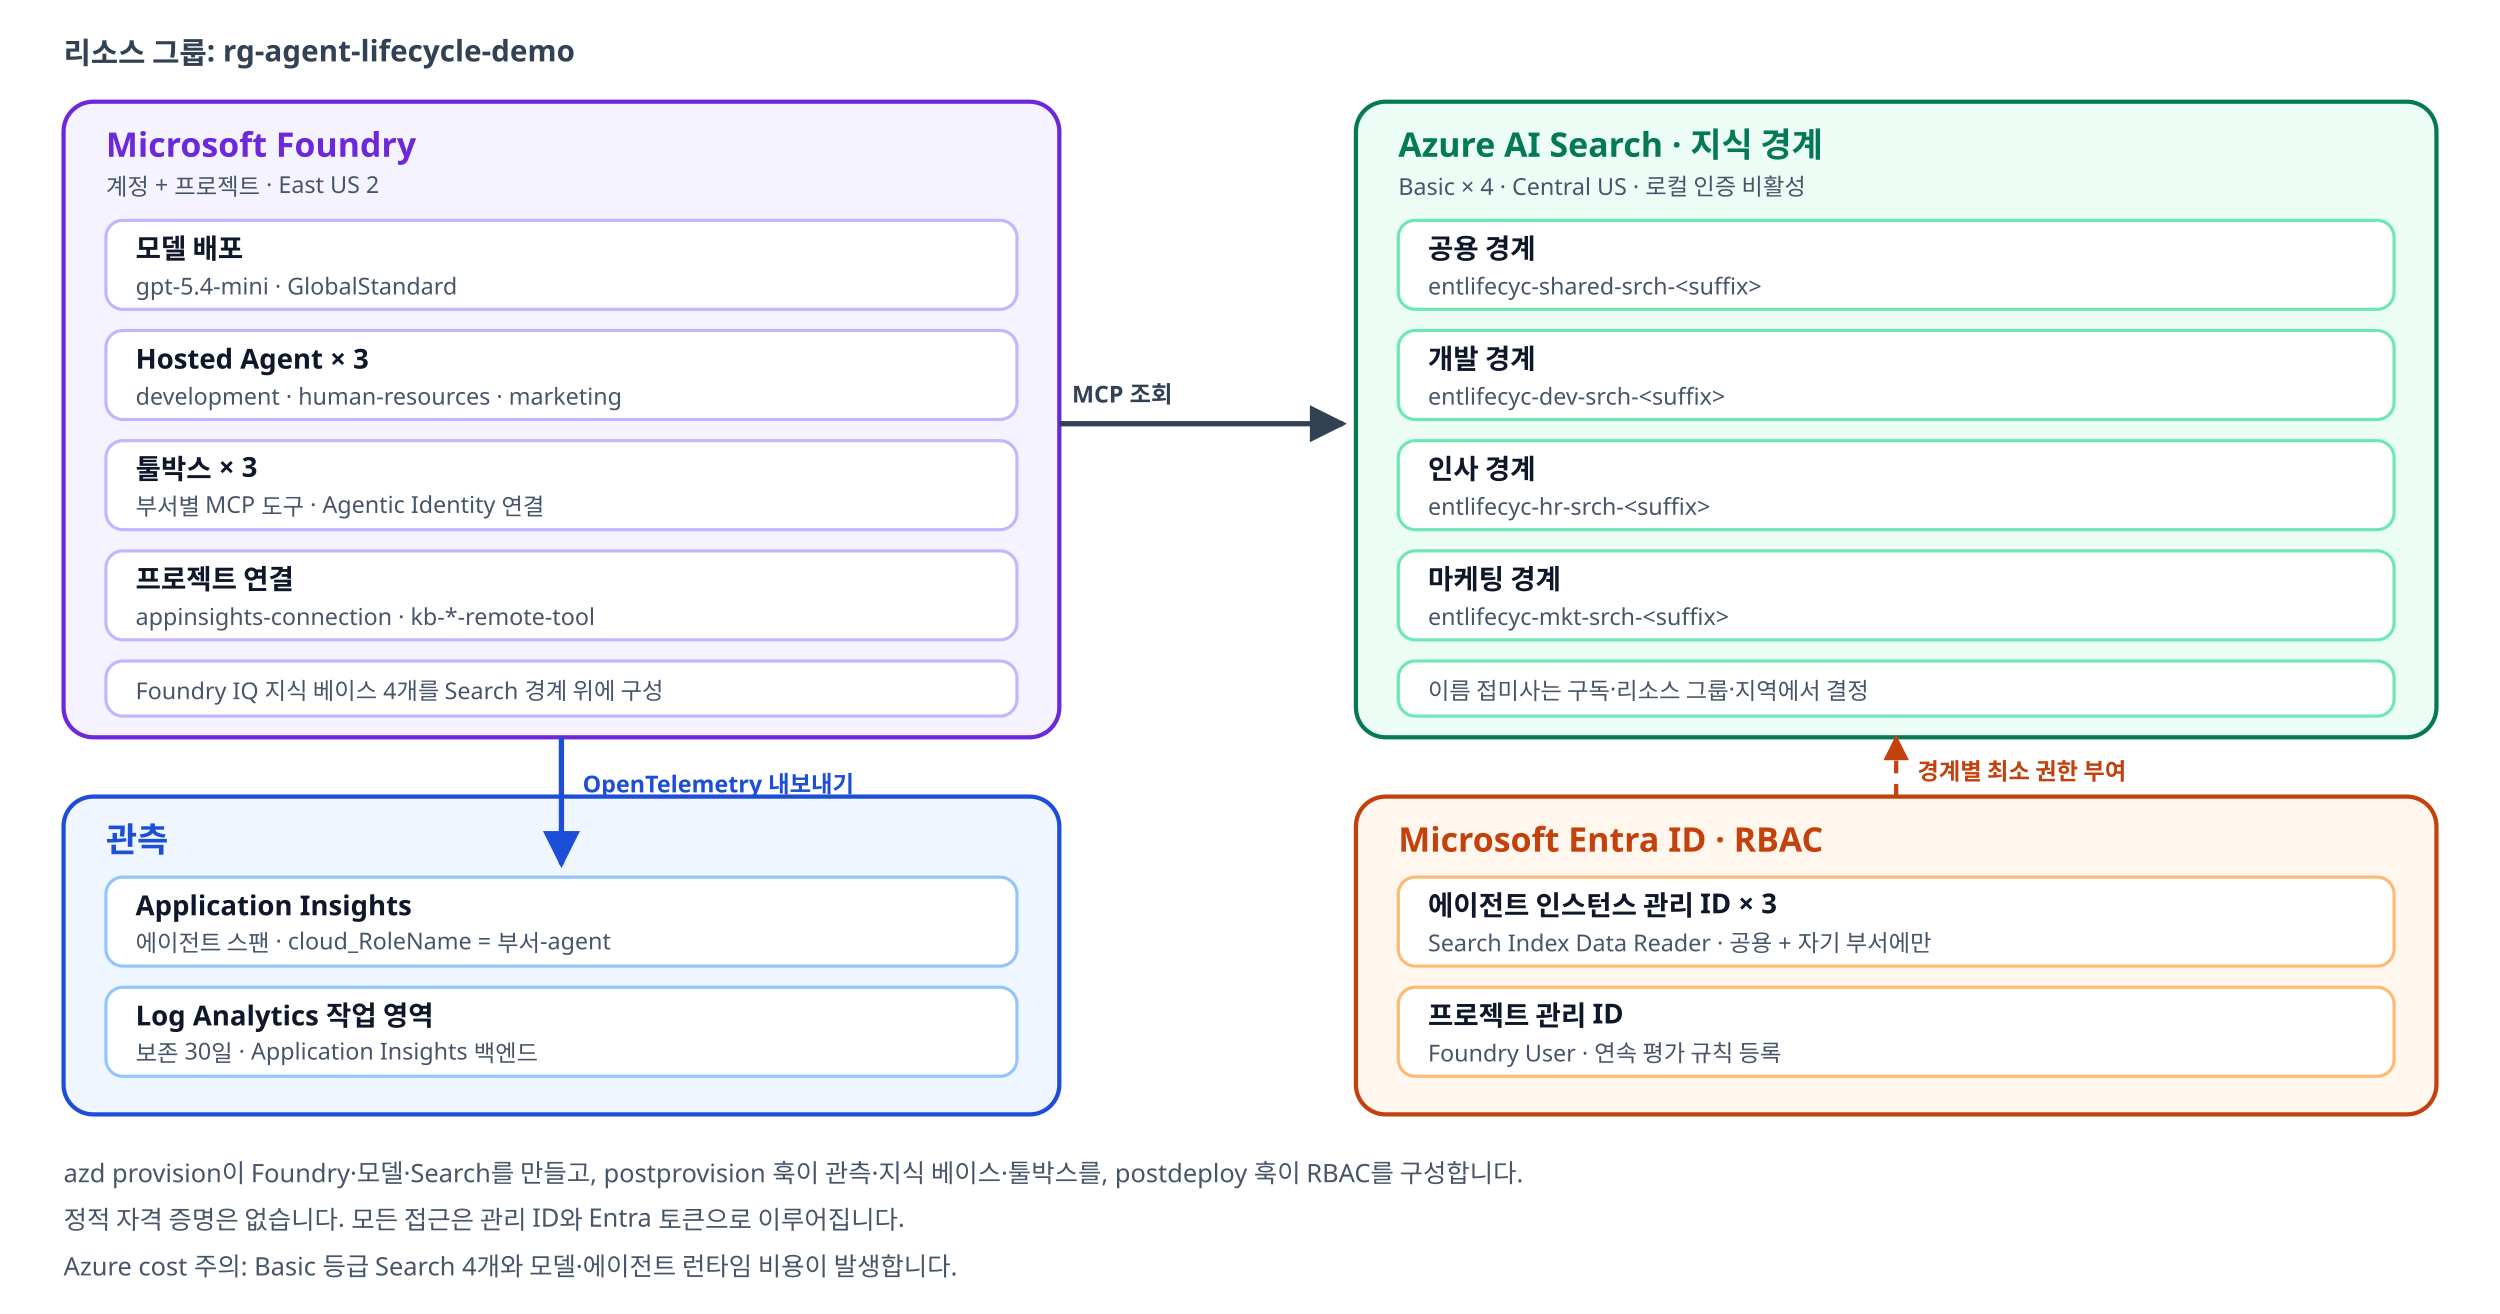
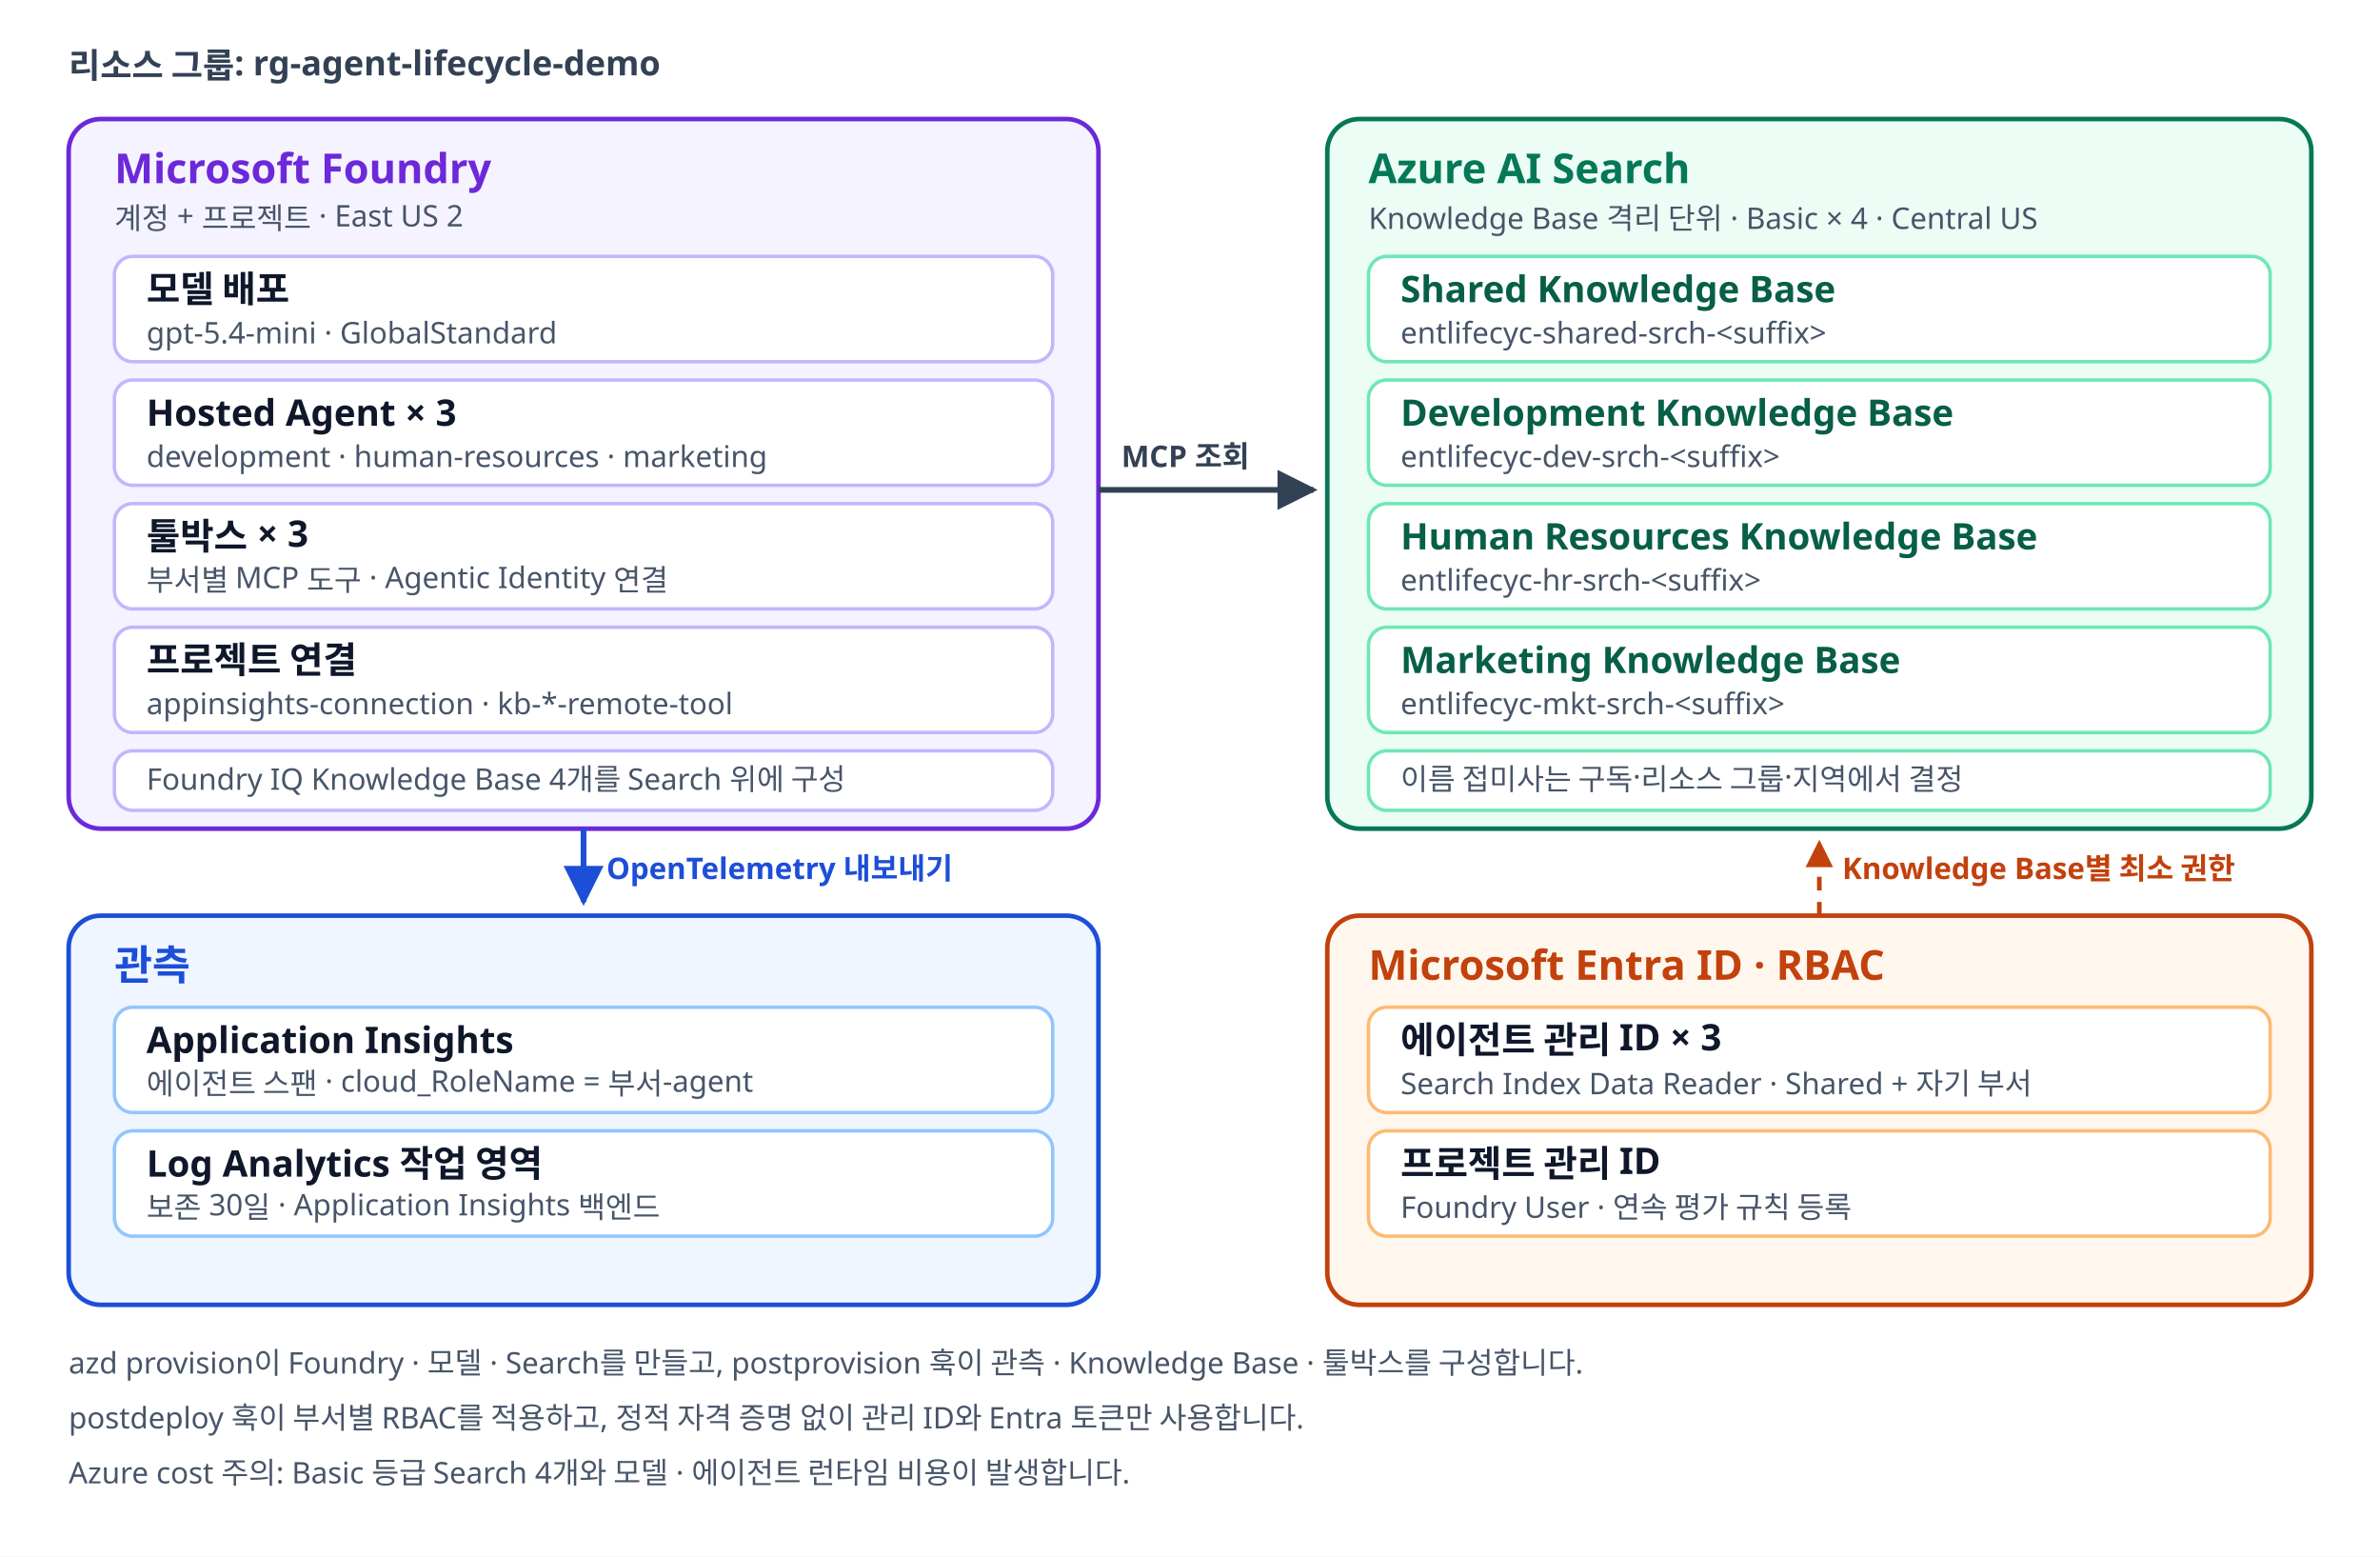
- <svg xmlns="http://www.w3.org/2000/svg" viewBox="0 0 1180 620" width="1180" height="620" role="img" aria-label="Azure resource architecture for the enterprise agent lifecycle">
-   <style>
-     .bg { fill: #ffffff; }
-     .group { rx: 14; ry: 14; fill: #f8fafc; stroke: #94a3b8; stroke-width: 2; }
-     .group-foundry { fill: #f5f3ff; stroke: #6d28d9; }
-     .group-search  { fill: #ecfdf5; stroke: #047857; }
-     .group-obs     { fill: #eff6ff; stroke: #1d4ed8; }
-     .group-id      { fill: #fff7ed; stroke: #c2410c; }
-     .res { rx: 8; ry: 8; fill: #ffffff; stroke-width: 1.5; }
-     .r-foundry { stroke: #c4b5fd; }
-     .r-search  { stroke: #6ee7b7; }
-     .r-obs     { stroke: #93c5fd; }
-     .r-id      { stroke: #fdba74; }
-     .g-title { font: 700 16px "Segoe UI", system-ui, sans-serif; }
-     .gt-foundry { fill: #6d28d9; }
-     .gt-search  { fill: #047857; }
-     .gt-obs     { fill: #1d4ed8; }
-     .gt-id      { fill: #c2410c; }
-     .r-name { font: 600 13px "Segoe UI", system-ui, sans-serif; fill: #0f172a; }
-     .r-sub  { font: 400 11px "Segoe UI", system-ui, sans-serif; fill: #475569; }
-     .rg     { font: 700 14px "Segoe UI", system-ui, sans-serif; fill: #334155; }
-     .flow      { fill: none; stroke: #334155; stroke-width: 2.5; }
-     .flow-obs  { fill: none; stroke: #1d4ed8; stroke-width: 2.5; }
-     .flow-id   { fill: none; stroke: #c2410c; stroke-width: 2; stroke-dasharray: 6 5; }
-     .lbl { font: 600 11px "Segoe UI", system-ui, sans-serif; fill: #334155; }
-     .lbl-obs { font: 600 11px "Segoe UI", system-ui, sans-serif; fill: #1d4ed8; }
-     .lbl-id  { font: 600 11px "Segoe UI", system-ui, sans-serif; fill: #c2410c; }
-     .note { font: 400 12px "Segoe UI", system-ui, sans-serif; fill: #475569; }
-   </style>
+ <svg xmlns="http://www.w3.org/2000/svg" viewBox="0 0 1040 680" width="1040" height="680" role="img" aria-label="Azure resources behind the enterprise agent lifecycle">
  <defs>
-     <marker id="f-dark" viewBox="0 0 10 10" refX="9" refY="5" markerWidth="7" markerHeight="7" orient="auto-start-reverse">
+     <marker id="r-dark" viewBox="0 0 10 10" refX="9" refY="5" markerWidth="7" markerHeight="7" orient="auto-start-reverse">
      <path d="M 0 0 L 10 5 L 0 10 z" fill="#334155" />
    </marker>
-     <marker id="f-obs" viewBox="0 0 10 10" refX="9" refY="5" markerWidth="7" markerHeight="7" orient="auto-start-reverse">
+     <marker id="r-obs" viewBox="0 0 10 10" refX="9" refY="5" markerWidth="7" markerHeight="7" orient="auto-start-reverse">
      <path d="M 0 0 L 10 5 L 0 10 z" fill="#1d4ed8" />
    </marker>
-     <marker id="f-id" viewBox="0 0 10 10" refX="9" refY="5" markerWidth="6" markerHeight="6" orient="auto-start-reverse">
+     <marker id="r-id" viewBox="0 0 10 10" refX="9" refY="5" markerWidth="6" markerHeight="6" orient="auto-start-reverse">
      <path d="M 0 0 L 10 5 L 0 10 z" fill="#c2410c" />
    </marker>
  </defs>
-   <rect class="bg" x="0" y="0" width="1180" height="620" />
-   <text class="rg" x="30" y="30">리소스 그룹: rg-agent-lifecycle-demo</text>
-   <rect class="group group-foundry" x="30" y="48" width="470" height="300" />
-   <text class="g-title gt-foundry" x="50" y="74">Microsoft Foundry</text>
-   <text class="r-sub" x="50" y="92">계정 + 프로젝트 · East US 2</text>
-   <rect class="res r-foundry" x="50" y="104" width="430" height="42" />
-   <text class="r-name" x="64" y="122">모델 배포</text>
-   <text class="r-sub" x="64" y="139">gpt-5.4-mini · GlobalStandard</text>
-   <rect class="res r-foundry" x="50" y="156" width="430" height="42" />
-   <text class="r-name" x="64" y="174">Hosted Agent × 3</text>
-   <text class="r-sub" x="64" y="191">development · human-resources · marketing</text>
-   <rect class="res r-foundry" x="50" y="208" width="430" height="42" />
-   <text class="r-name" x="64" y="226">툴박스 × 3</text>
-   <text class="r-sub" x="64" y="243">부서별 MCP 도구 · Agentic Identity 연결</text>
-   <rect class="res r-foundry" x="50" y="260" width="430" height="42" />
-   <text class="r-name" x="64" y="278">프로젝트 연결</text>
-   <text class="r-sub" x="64" y="295">appinsights-connection · kb-*-remote-tool</text>
-   <rect class="res r-foundry" x="50" y="312" width="430" height="26" />
-   <text class="r-sub" x="64" y="330">Foundry IQ 지식 베이스 4개를 Search 경계 위에 구성</text>
-   <rect class="group group-search" x="640" y="48" width="510" height="300" />
-   <text class="g-title gt-search" x="660" y="74">Azure AI Search · 지식 경계</text>
-   <text class="r-sub" x="660" y="92">Basic × 4 · Central US · 로컬 인증 비활성</text>
-   <rect class="res r-search" x="660" y="104" width="470" height="42" />
-   <text class="r-name" x="674" y="122">공용 경계</text>
-   <text class="r-sub" x="674" y="139">entlifecyc-shared-srch-&lt;suffix&gt;</text>
-   <rect class="res r-search" x="660" y="156" width="470" height="42" />
-   <text class="r-name" x="674" y="174">개발 경계</text>
-   <text class="r-sub" x="674" y="191">entlifecyc-dev-srch-&lt;suffix&gt;</text>
-   <rect class="res r-search" x="660" y="208" width="470" height="42" />
-   <text class="r-name" x="674" y="226">인사 경계</text>
-   <text class="r-sub" x="674" y="243">entlifecyc-hr-srch-&lt;suffix&gt;</text>
-   <rect class="res r-search" x="660" y="260" width="470" height="42" />
-   <text class="r-name" x="674" y="278">마케팅 경계</text>
-   <text class="r-sub" x="674" y="295">entlifecyc-mkt-srch-&lt;suffix&gt;</text>
-   <rect class="res r-search" x="660" y="312" width="470" height="26" />
-   <text class="r-sub" x="674" y="330">이름 접미사는 구독·리소스 그룹·지역에서 결정</text>
-   <path class="flow" d="M 500 200 L 634 200" marker-end="url(#f-dark)" />
-   <text class="lbl" x="506" y="190">MCP 조회</text>
-   <rect class="group group-obs" x="30" y="376" width="470" height="150" />
-   <text class="g-title gt-obs" x="50" y="402">관측</text>
-   <rect class="res r-obs" x="50" y="414" width="430" height="42" />
-   <text class="r-name" x="64" y="432">Application Insights</text>
-   <text class="r-sub" x="64" y="449">에이전트 스팬 · cloud_RoleName = 부서-agent</text>
-   <rect class="res r-obs" x="50" y="466" width="430" height="42" />
-   <text class="r-name" x="64" y="484">Log Analytics 작업 영역</text>
-   <text class="r-sub" x="64" y="501">보존 30일 · Application Insights 백엔드</text>
-   <path class="flow-obs" d="M 265 348 L 265 408" marker-end="url(#f-obs)" />
-   <text class="lbl-obs" x="275" y="374">OpenTelemetry 내보내기</text>
-   <rect class="group group-id" x="640" y="376" width="510" height="150" />
-   <text class="g-title gt-id" x="660" y="402">Microsoft Entra ID · RBAC</text>
-   <rect class="res r-id" x="660" y="414" width="470" height="42" />
-   <text class="r-name" x="674" y="432">에이전트 인스턴스 관리 ID × 3</text>
-   <text class="r-sub" x="674" y="449">Search Index Data Reader · 공용 + 자기 부서에만</text>
-   <rect class="res r-id" x="660" y="466" width="470" height="42" />
-   <text class="r-name" x="674" y="484">프로젝트 관리 ID</text>
-   <text class="r-sub" x="674" y="501">Foundry User · 연속 평가 규칙 등록</text>
-   <path class="flow-id" d="M 895 376 L 895 348" marker-end="url(#f-id)" />
-   <text class="lbl-id" x="905" y="368">경계별 최소 권한 부여</text>
-   <text class="note" x="30" y="558">azd provision이 Foundry·모델·Search를 만들고, postprovision 훅이 관측·지식 베이스·툴박스를, postdeploy 훅이 RBAC를 구성합니다.</text>
-   <text class="note" x="30" y="580">정적 자격 증명은 없습니다. 모든 접근은 관리 ID와 Entra 토큰으로 이루어집니다.</text>
-   <text class="note" x="30" y="602">Azure cost 주의: Basic 등급 Search 4개와 모델·에이전트 런타임 비용이 발생합니다.</text>
+   <rect class="bg" x="0" y="0" width="1040" height="680" fill="#ffffff" />
+   <text x="30" y="34" font-family="Segoe UI, system-ui, sans-serif" font-size="15" font-weight="700" fill="#334155">리소스 그룹: rg-agent-lifecycle-demo</text>
+   <rect x="30" y="52" width="450" height="310" rx="14" fill="#f5f3ff" stroke="#6d28d9" stroke-width="2" />
+   <text x="50" y="80" font-family="Segoe UI, system-ui, sans-serif" font-size="18" font-weight="700" fill="#6d28d9">Microsoft Foundry</text>
+   <text x="50" y="100" font-family="Segoe UI, system-ui, sans-serif" font-size="13" fill="#475569">계정 + 프로젝트 · East US 2</text>
+   <rect x="50" y="112" width="410" height="46" rx="8" fill="#ffffff" stroke="#c4b5fd" stroke-width="1.5" />
+   <text x="64" y="132" font-family="Segoe UI, system-ui, sans-serif" font-size="16" font-weight="700" fill="#0f172a">모델 배포</text>
+   <text x="64" y="150" font-family="Segoe UI, system-ui, sans-serif" font-size="13" fill="#475569">gpt-5.4-mini · GlobalStandard</text>
+   <rect x="50" y="166" width="410" height="46" rx="8" fill="#ffffff" stroke="#c4b5fd" stroke-width="1.5" />
+   <text x="64" y="186" font-family="Segoe UI, system-ui, sans-serif" font-size="16" font-weight="700" fill="#0f172a">Hosted Agent × 3</text>
+   <text x="64" y="204" font-family="Segoe UI, system-ui, sans-serif" font-size="13" fill="#475569">development · human-resources · marketing</text>
+   <rect x="50" y="220" width="410" height="46" rx="8" fill="#ffffff" stroke="#c4b5fd" stroke-width="1.5" />
+   <text x="64" y="240" font-family="Segoe UI, system-ui, sans-serif" font-size="16" font-weight="700" fill="#0f172a">툴박스 × 3</text>
+   <text x="64" y="258" font-family="Segoe UI, system-ui, sans-serif" font-size="13" fill="#475569">부서별 MCP 도구 · Agentic Identity 연결</text>
+   <rect x="50" y="274" width="410" height="46" rx="8" fill="#ffffff" stroke="#c4b5fd" stroke-width="1.5" />
+   <text x="64" y="294" font-family="Segoe UI, system-ui, sans-serif" font-size="16" font-weight="700" fill="#0f172a">프로젝트 연결</text>
+   <text x="64" y="312" font-family="Segoe UI, system-ui, sans-serif" font-size="13" fill="#475569">appinsights-connection · kb-*-remote-tool</text>
+   <rect x="50" y="328" width="410" height="26" rx="8" fill="#ffffff" stroke="#c4b5fd" stroke-width="1.5" />
+   <text x="64" y="345" font-family="Segoe UI, system-ui, sans-serif" font-size="13" fill="#475569">Foundry IQ Knowledge Base 4개를 Search 위에 구성</text>
+   <rect x="580" y="52" width="430" height="310" rx="14" fill="#ecfdf5" stroke="#047857" stroke-width="2" />
+   <text x="598" y="80" font-family="Segoe UI, system-ui, sans-serif" font-size="18" font-weight="700" fill="#047857">Azure AI Search</text>
+   <text x="598" y="100" font-family="Segoe UI, system-ui, sans-serif" font-size="13" fill="#475569">Knowledge Base 격리 단위 · Basic × 4 · Central US</text>
+   <rect x="598" y="112" width="394" height="46" rx="8" fill="#ffffff" stroke="#6ee7b7" stroke-width="1.5" />
+   <text x="612" y="132" font-family="Segoe UI, system-ui, sans-serif" font-size="16" font-weight="700" fill="#065f46">Shared Knowledge Base</text>
+   <text x="612" y="150" font-family="Segoe UI, system-ui, sans-serif" font-size="13" fill="#475569">entlifecyc-shared-srch-&lt;suffix&gt;</text>
+   <rect x="598" y="166" width="394" height="46" rx="8" fill="#ffffff" stroke="#6ee7b7" stroke-width="1.5" />
+   <text x="612" y="186" font-family="Segoe UI, system-ui, sans-serif" font-size="16" font-weight="700" fill="#065f46">Development Knowledge Base</text>
+   <text x="612" y="204" font-family="Segoe UI, system-ui, sans-serif" font-size="13" fill="#475569">entlifecyc-dev-srch-&lt;suffix&gt;</text>
+   <rect x="598" y="220" width="394" height="46" rx="8" fill="#ffffff" stroke="#6ee7b7" stroke-width="1.5" />
+   <text x="612" y="240" font-family="Segoe UI, system-ui, sans-serif" font-size="16" font-weight="700" fill="#065f46">Human Resources Knowledge Base</text>
+   <text x="612" y="258" font-family="Segoe UI, system-ui, sans-serif" font-size="13" fill="#475569">entlifecyc-hr-srch-&lt;suffix&gt;</text>
+   <rect x="598" y="274" width="394" height="46" rx="8" fill="#ffffff" stroke="#6ee7b7" stroke-width="1.5" />
+   <text x="612" y="294" font-family="Segoe UI, system-ui, sans-serif" font-size="16" font-weight="700" fill="#065f46">Marketing Knowledge Base</text>
+   <text x="612" y="312" font-family="Segoe UI, system-ui, sans-serif" font-size="13" fill="#475569">entlifecyc-mkt-srch-&lt;suffix&gt;</text>
+   <rect x="598" y="328" width="394" height="26" rx="8" fill="#ffffff" stroke="#6ee7b7" stroke-width="1.5" />
+   <text x="612" y="345" font-family="Segoe UI, system-ui, sans-serif" font-size="13" fill="#475569">이름 접미사는 구독·리소스 그룹·지역에서 결정</text>
+   <path d="M 480 214 L 574 214" fill="none" stroke="#334155" stroke-width="2.5" marker-end="url(#r-dark)" />
+   <text x="490" y="204" font-family="Segoe UI, system-ui, sans-serif" font-size="13" font-weight="700" fill="#334155">MCP 조회</text>
+   <rect x="30" y="400" width="450" height="170" rx="14" fill="#eff6ff" stroke="#1d4ed8" stroke-width="2" />
+   <text x="50" y="428" font-family="Segoe UI, system-ui, sans-serif" font-size="18" font-weight="700" fill="#1d4ed8">관측</text>
+   <rect x="50" y="440" width="410" height="46" rx="8" fill="#ffffff" stroke="#93c5fd" stroke-width="1.5" />
+   <text x="64" y="460" font-family="Segoe UI, system-ui, sans-serif" font-size="16" font-weight="700" fill="#0f172a">Application Insights</text>
+   <text x="64" y="478" font-family="Segoe UI, system-ui, sans-serif" font-size="13" fill="#475569">에이전트 스팬 · cloud_RoleName = 부서-agent</text>
+   <rect x="50" y="494" width="410" height="46" rx="8" fill="#ffffff" stroke="#93c5fd" stroke-width="1.5" />
+   <text x="64" y="514" font-family="Segoe UI, system-ui, sans-serif" font-size="16" font-weight="700" fill="#0f172a">Log Analytics 작업 영역</text>
+   <text x="64" y="532" font-family="Segoe UI, system-ui, sans-serif" font-size="13" fill="#475569">보존 30일 · Application Insights 백엔드</text>
+   <path d="M 255 362 L 255 394" fill="none" stroke="#1d4ed8" stroke-width="2.5" marker-end="url(#r-obs)" />
+   <text x="265" y="384" font-family="Segoe UI, system-ui, sans-serif" font-size="13" font-weight="700" fill="#1d4ed8">OpenTelemetry 내보내기</text>
+   <rect x="580" y="400" width="430" height="170" rx="14" fill="#fff7ed" stroke="#c2410c" stroke-width="2" />
+   <text x="598" y="428" font-family="Segoe UI, system-ui, sans-serif" font-size="18" font-weight="700" fill="#c2410c">Microsoft Entra ID · RBAC</text>
+   <rect x="598" y="440" width="394" height="46" rx="8" fill="#ffffff" stroke="#fdba74" stroke-width="1.5" />
+   <text x="612" y="460" font-family="Segoe UI, system-ui, sans-serif" font-size="16" font-weight="700" fill="#0f172a">에이전트 관리 ID × 3</text>
+   <text x="612" y="478" font-family="Segoe UI, system-ui, sans-serif" font-size="13" fill="#475569">Search Index Data Reader · Shared + 자기 부서</text>
+   <rect x="598" y="494" width="394" height="46" rx="8" fill="#ffffff" stroke="#fdba74" stroke-width="1.5" />
+   <text x="612" y="514" font-family="Segoe UI, system-ui, sans-serif" font-size="16" font-weight="700" fill="#0f172a">프로젝트 관리 ID</text>
+   <text x="612" y="532" font-family="Segoe UI, system-ui, sans-serif" font-size="13" fill="#475569">Foundry User · 연속 평가 규칙 등록</text>
+   <path d="M 795 400 L 795 368" fill="none" stroke="#c2410c" stroke-width="2" stroke-dasharray="6 5" marker-end="url(#r-id)" />
+   <text x="805" y="384" font-family="Segoe UI, system-ui, sans-serif" font-size="13" font-weight="700" fill="#c2410c">Knowledge Base별 최소 권한</text>
+   <text x="30" y="600" font-family="Segoe UI, system-ui, sans-serif" font-size="13" fill="#475569">azd provision이 Foundry · 모델 · Search를 만들고, postprovision 훅이 관측 · Knowledge Base · 툴박스를 구성합니다.</text>
+   <text x="30" y="624" font-family="Segoe UI, system-ui, sans-serif" font-size="13" fill="#475569">postdeploy 훅이 부서별 RBAC를 적용하고, 정적 자격 증명 없이 관리 ID와 Entra 토큰만 사용합니다.</text>
+   <text x="30" y="648" font-family="Segoe UI, system-ui, sans-serif" font-size="13" fill="#475569">Azure cost 주의: Basic 등급 Search 4개와 모델 · 에이전트 런타임 비용이 발생합니다.</text>
</svg>
